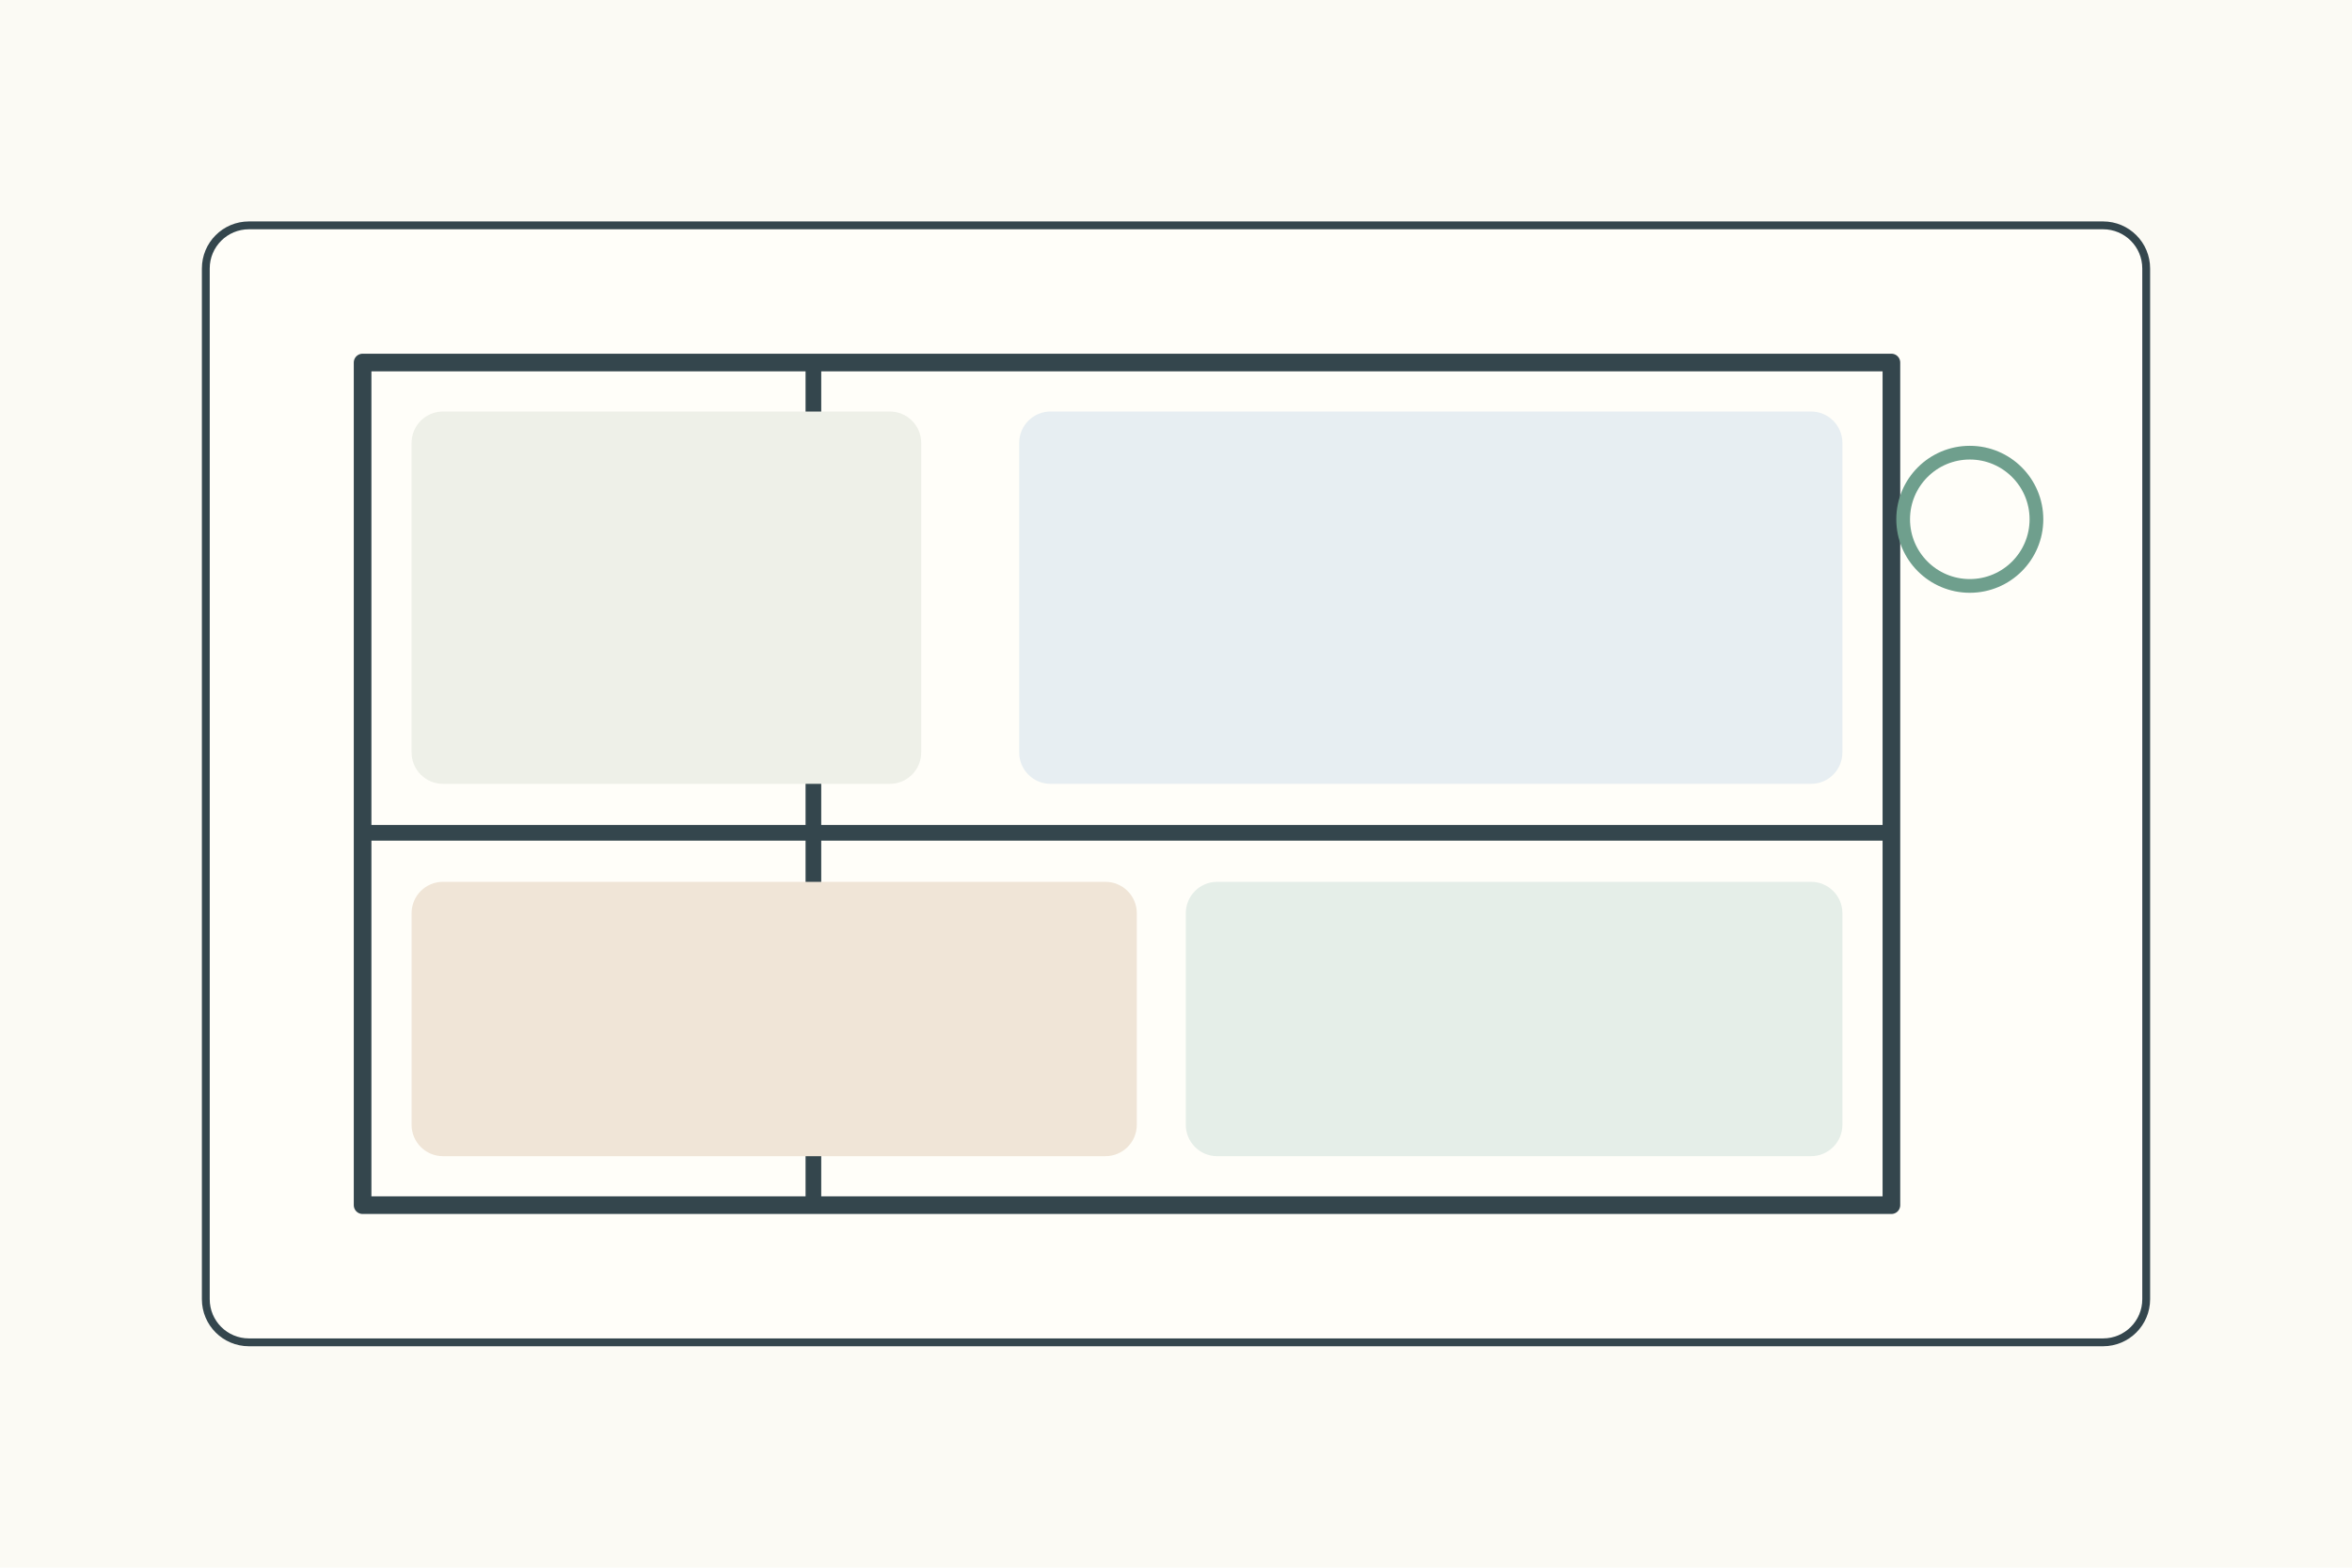
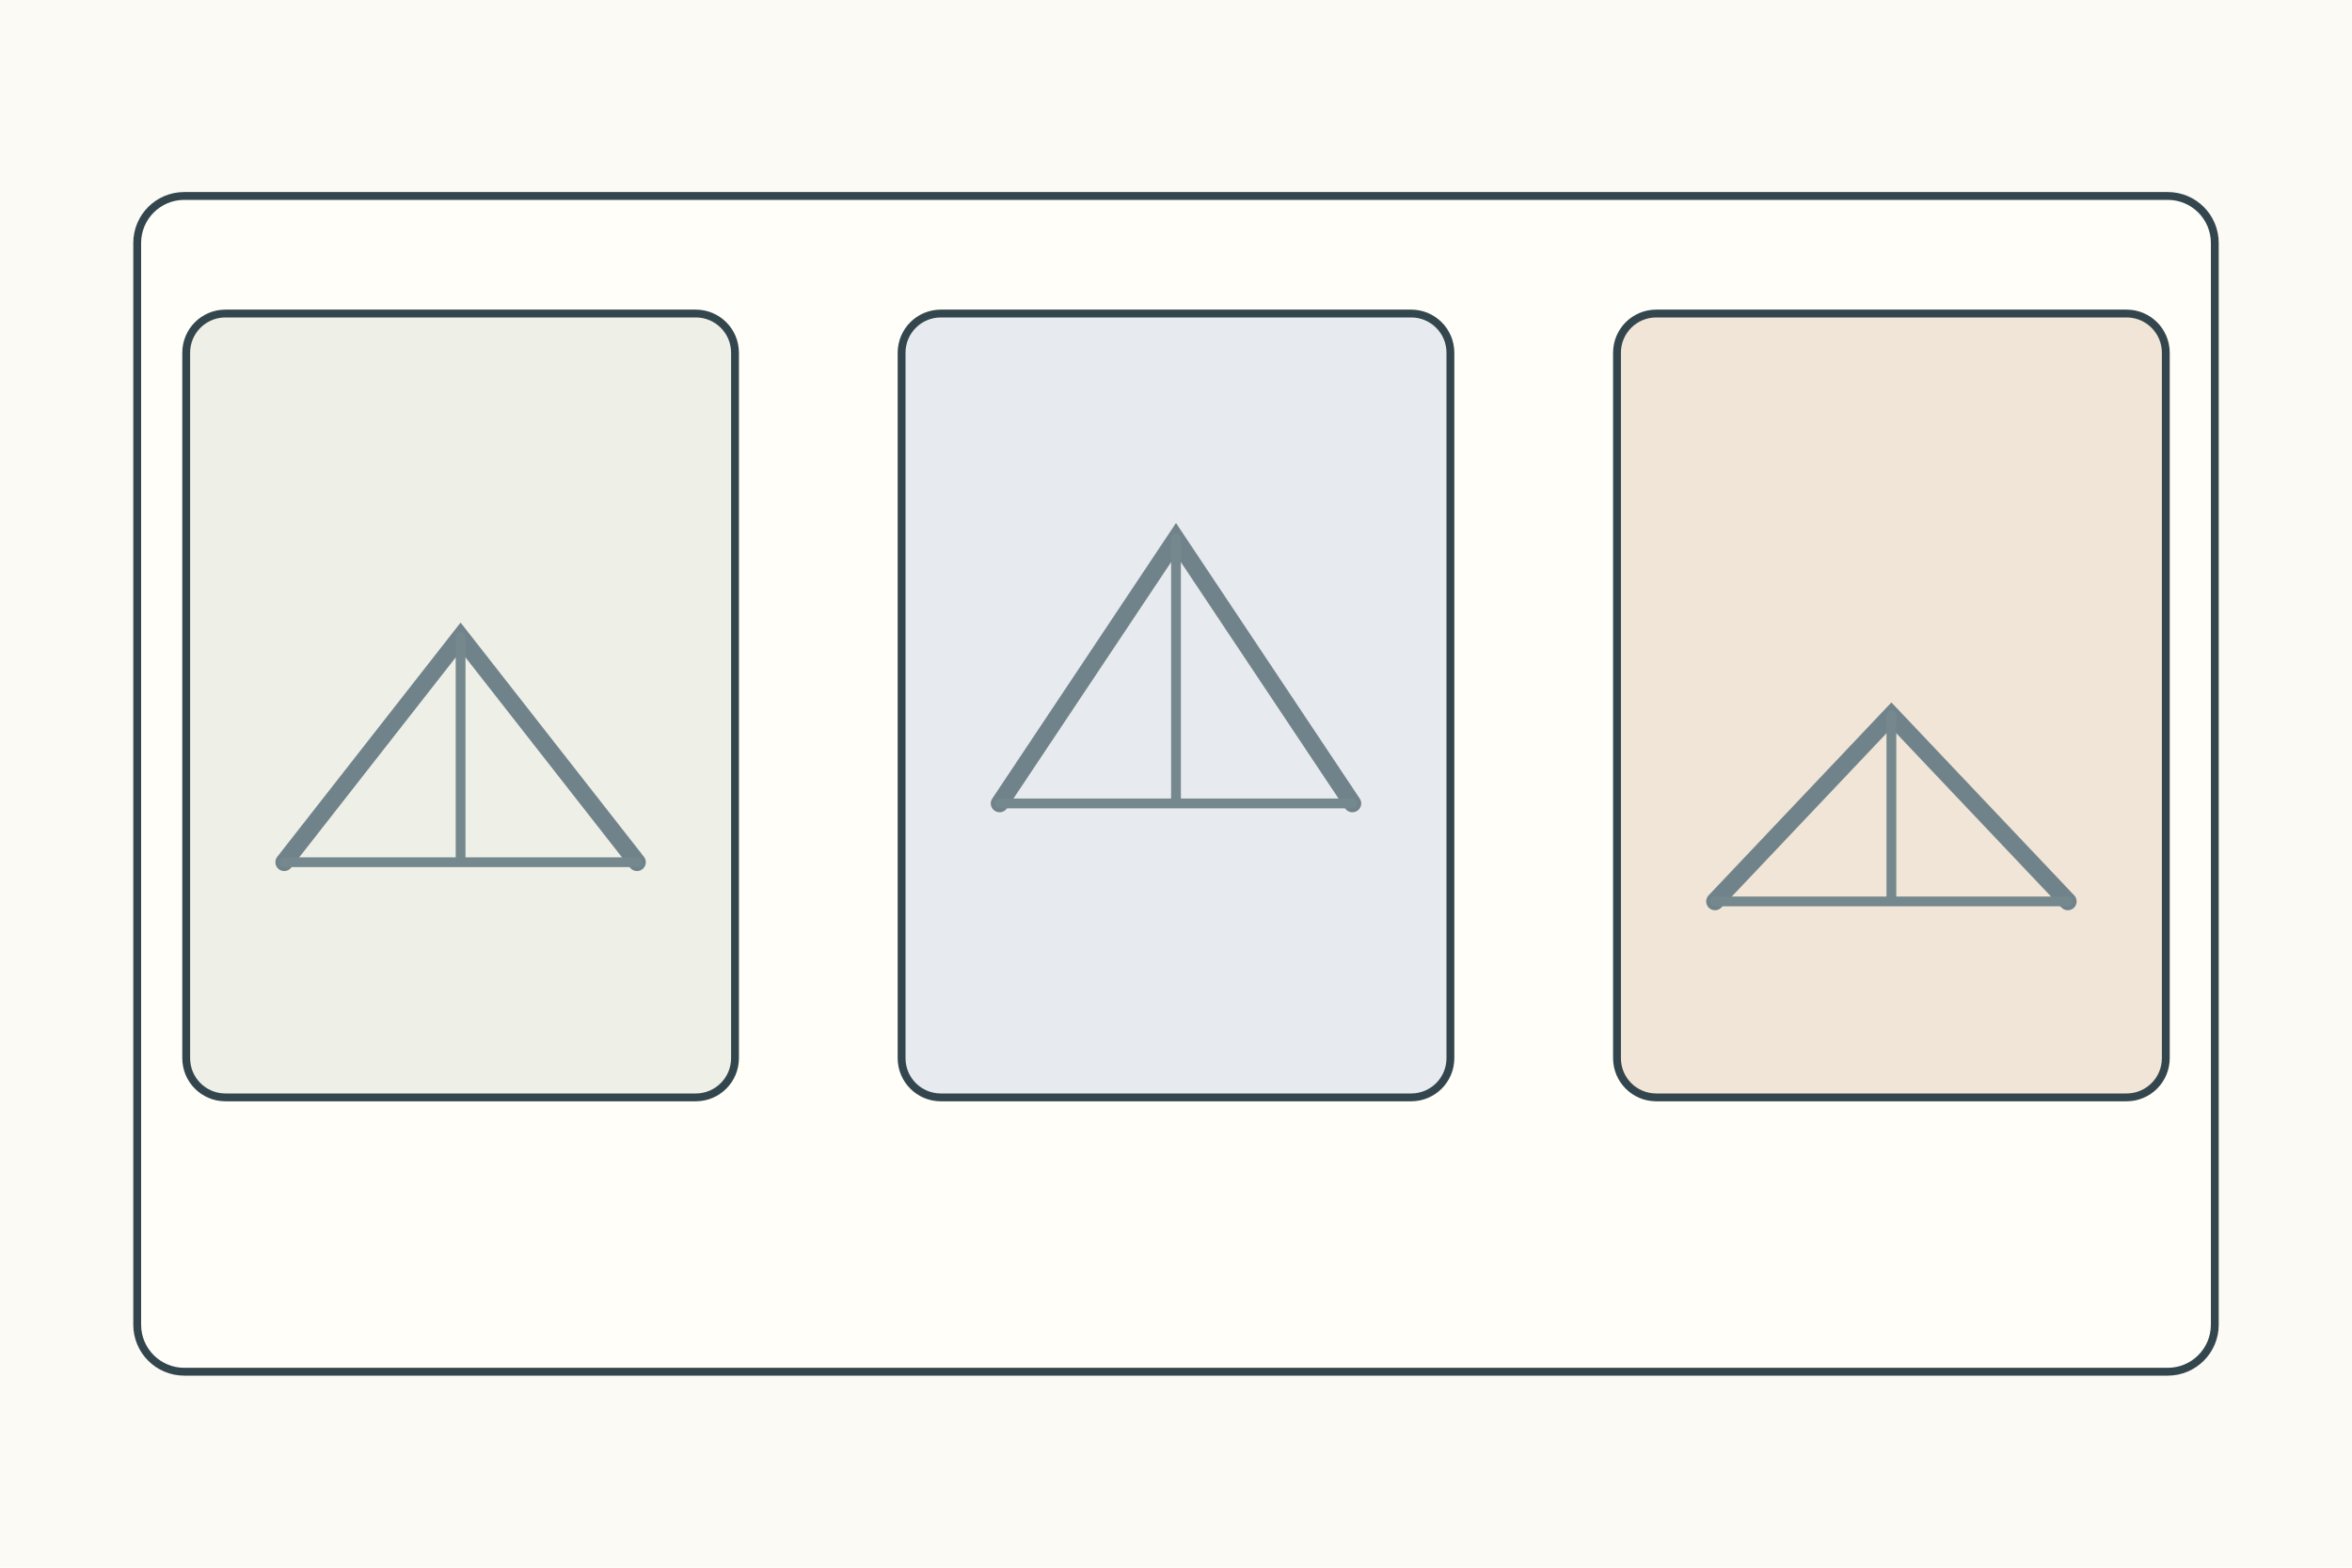
<svg xmlns="http://www.w3.org/2000/svg" width="1200" height="800">
  <rect width="1200" height="800" fill="#fbfaf4" />
-   <g stroke="#34464d" stroke-width="4" fill="none" stroke-linecap="round" stroke-linejoin="round">
-     <g transform="translate(105 115)">
-       <rect width="990" height="570" rx="22" fill="#fffef9" />
-       <rect x="80" y="70" width="780" height="430" fill="#fffef9" stroke-width="9" />
-       <path d="M310 70v430M80 310h780" stroke-width="8" />
-       <rect x="105" y="95" width="260" height="190" rx="16" fill="#eef0e8" stroke="none" />
-       <rect x="415" y="95" width="420" height="190" rx="16" fill="#e7eef2" stroke="none" />
-       <rect x="105" y="335" width="370" height="140" rx="16" fill="#f0e5d7" stroke="none" />
-       <rect x="500" y="335" width="335" height="140" rx="16" fill="#e5eee8" stroke="none" />
-       <circle cx="900" cy="150" r="34" fill="none" stroke="#6f9f8d" stroke-width="7" />
+   <g stroke="#34464d" stroke-width="4" fill="none" stroke-linecap="round">
+     <rect x="70" y="100" width="1060" height="600" rx="24" fill="#fffef9" />
+     <g transform="translate(95 160)">
+       <rect width="280" height="400" rx="20" fill="#eef0e8" />
+       <path d="M50 280L140 165l90 115" stroke="#71838a" stroke-width="9" />
+       <path d="M50 280h180M140 165v115" stroke="#75888d" stroke-width="5" />
+     </g>
+     <g transform="translate(460 160)">
+       <rect width="280" height="400" rx="20" fill="#e7ebef" />
+       <path d="M50 250L140 115l90 135" stroke="#71838a" stroke-width="9" />
+       <path d="M50 250h180M140 115v135" stroke="#75888d" stroke-width="5" />
+     </g>
+     <g transform="translate(825 160)">
+       <rect width="280" height="400" rx="20" fill="#f0e5d7" />
+       <path d="M50 300L140 205l90 95" stroke="#71838a" stroke-width="9" />
+       <path d="M50 300h180M140 205v95" stroke="#75888d" stroke-width="5" />
    </g>
  </g>
</svg>
